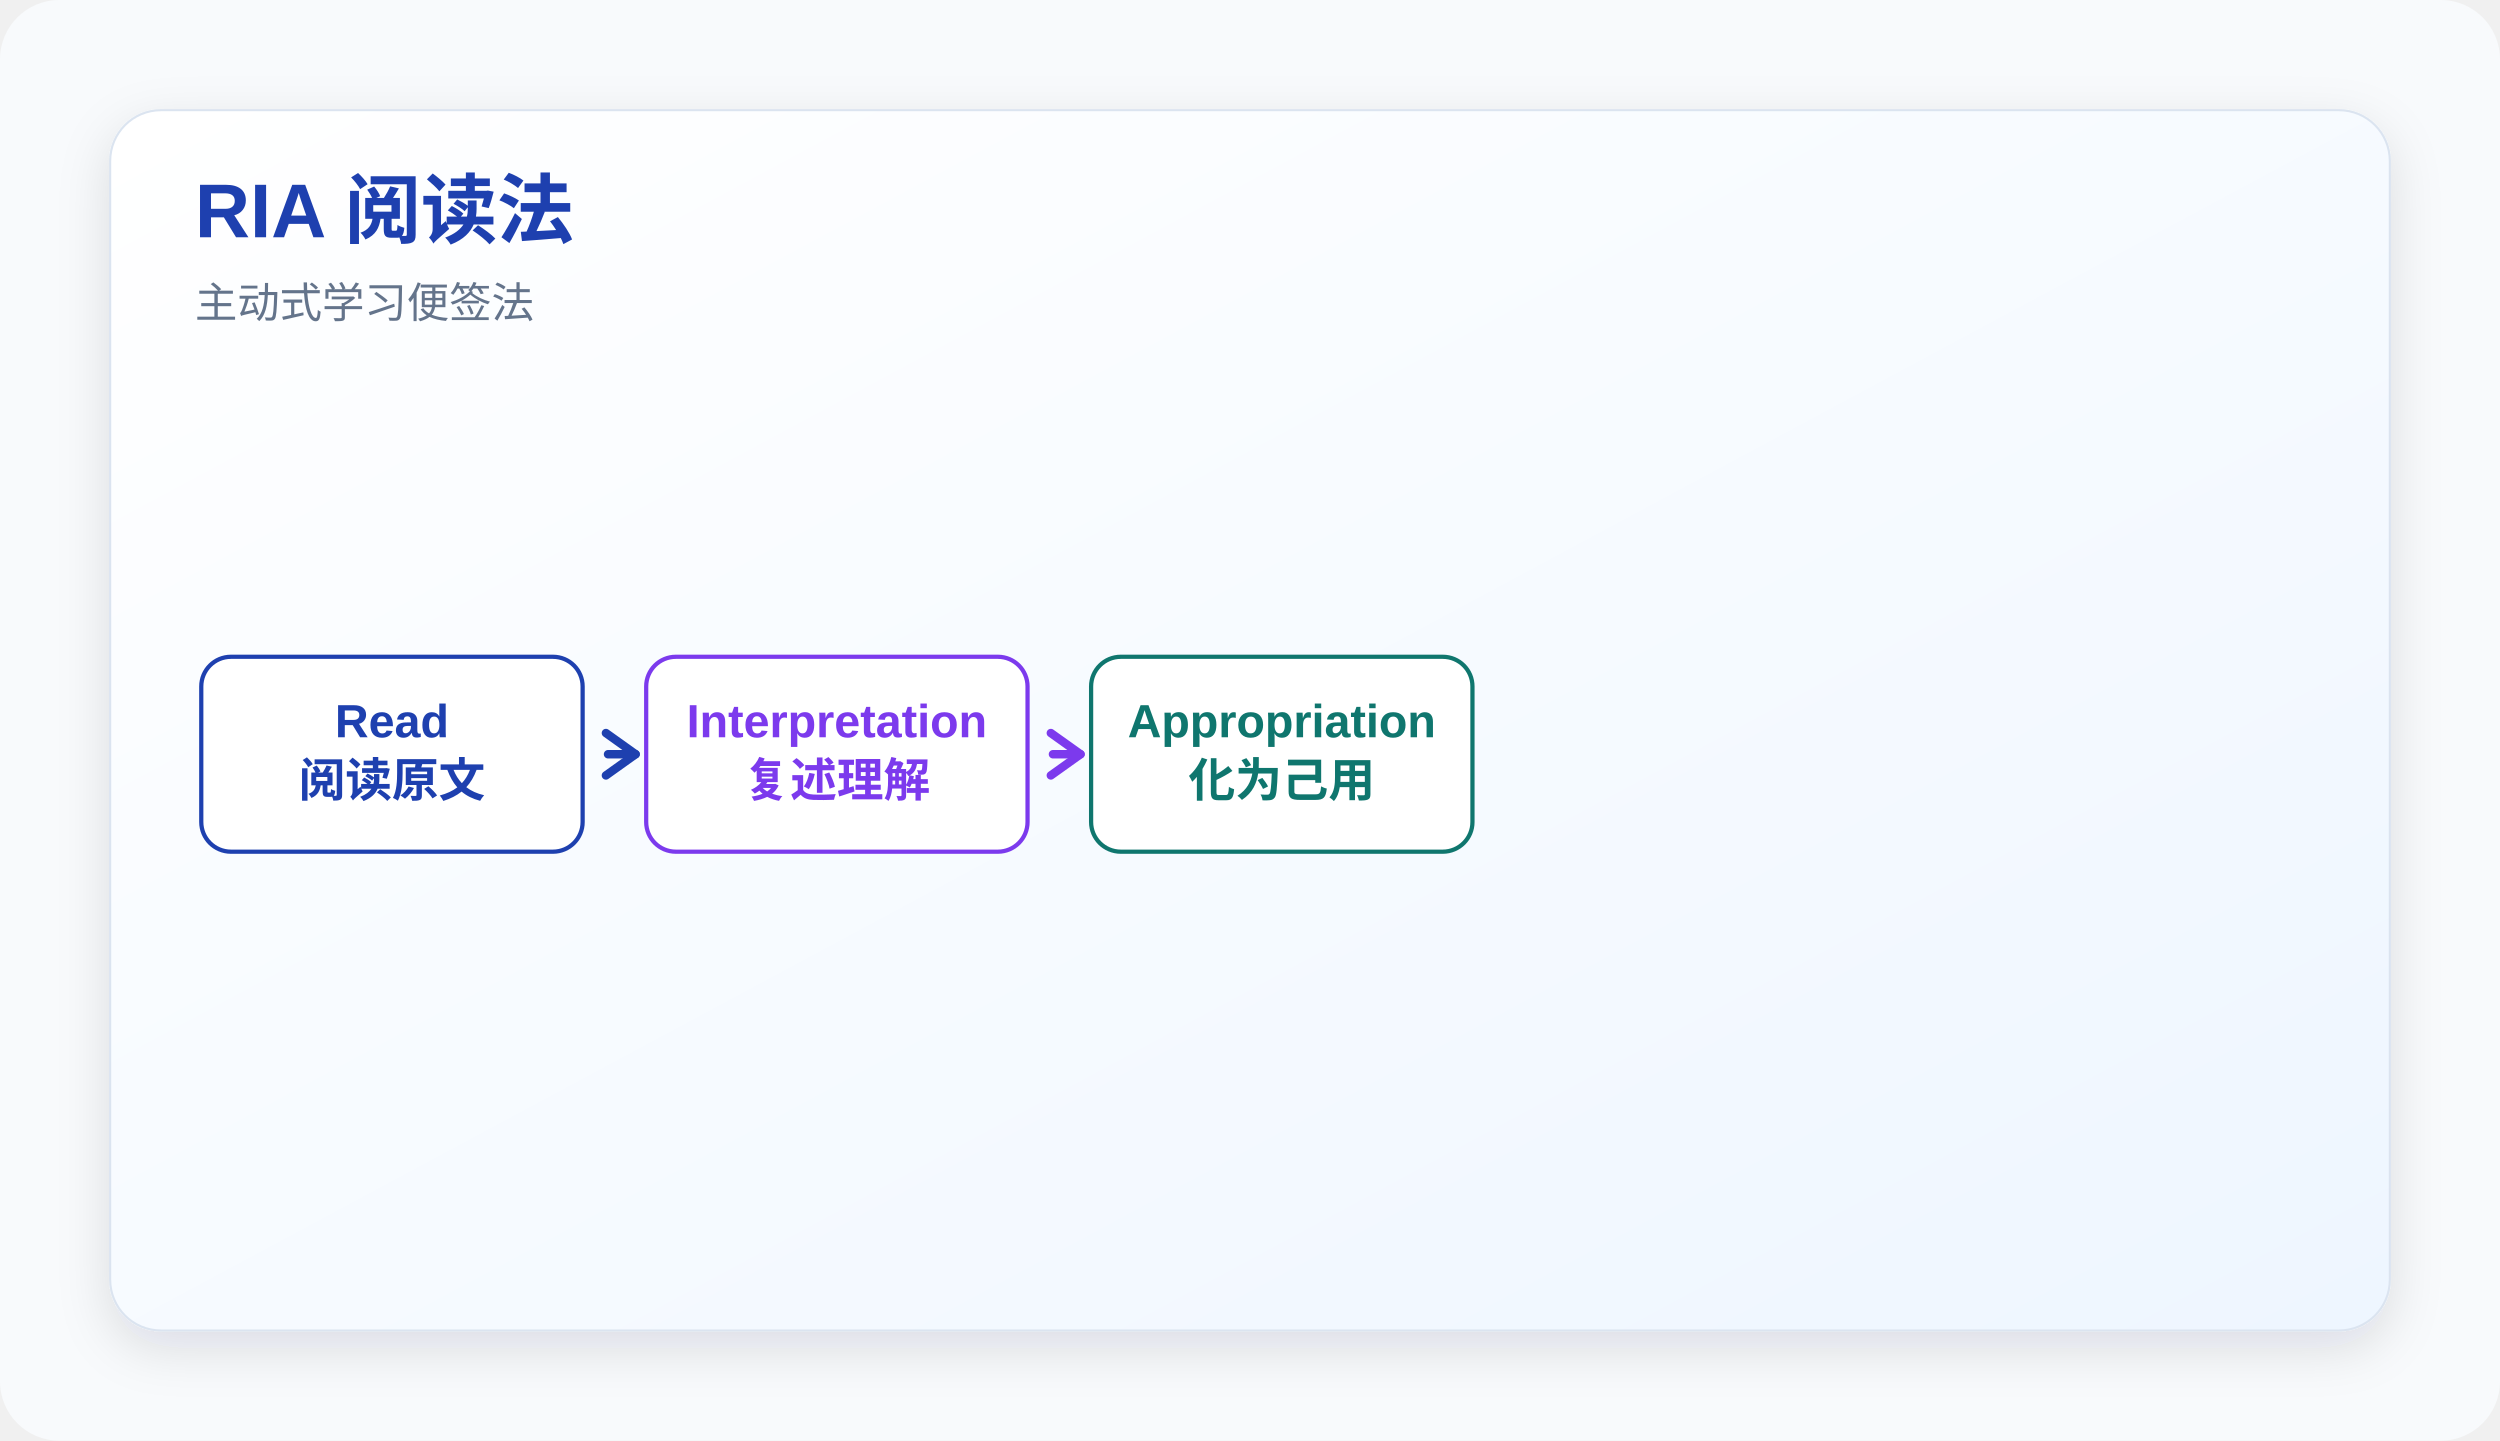
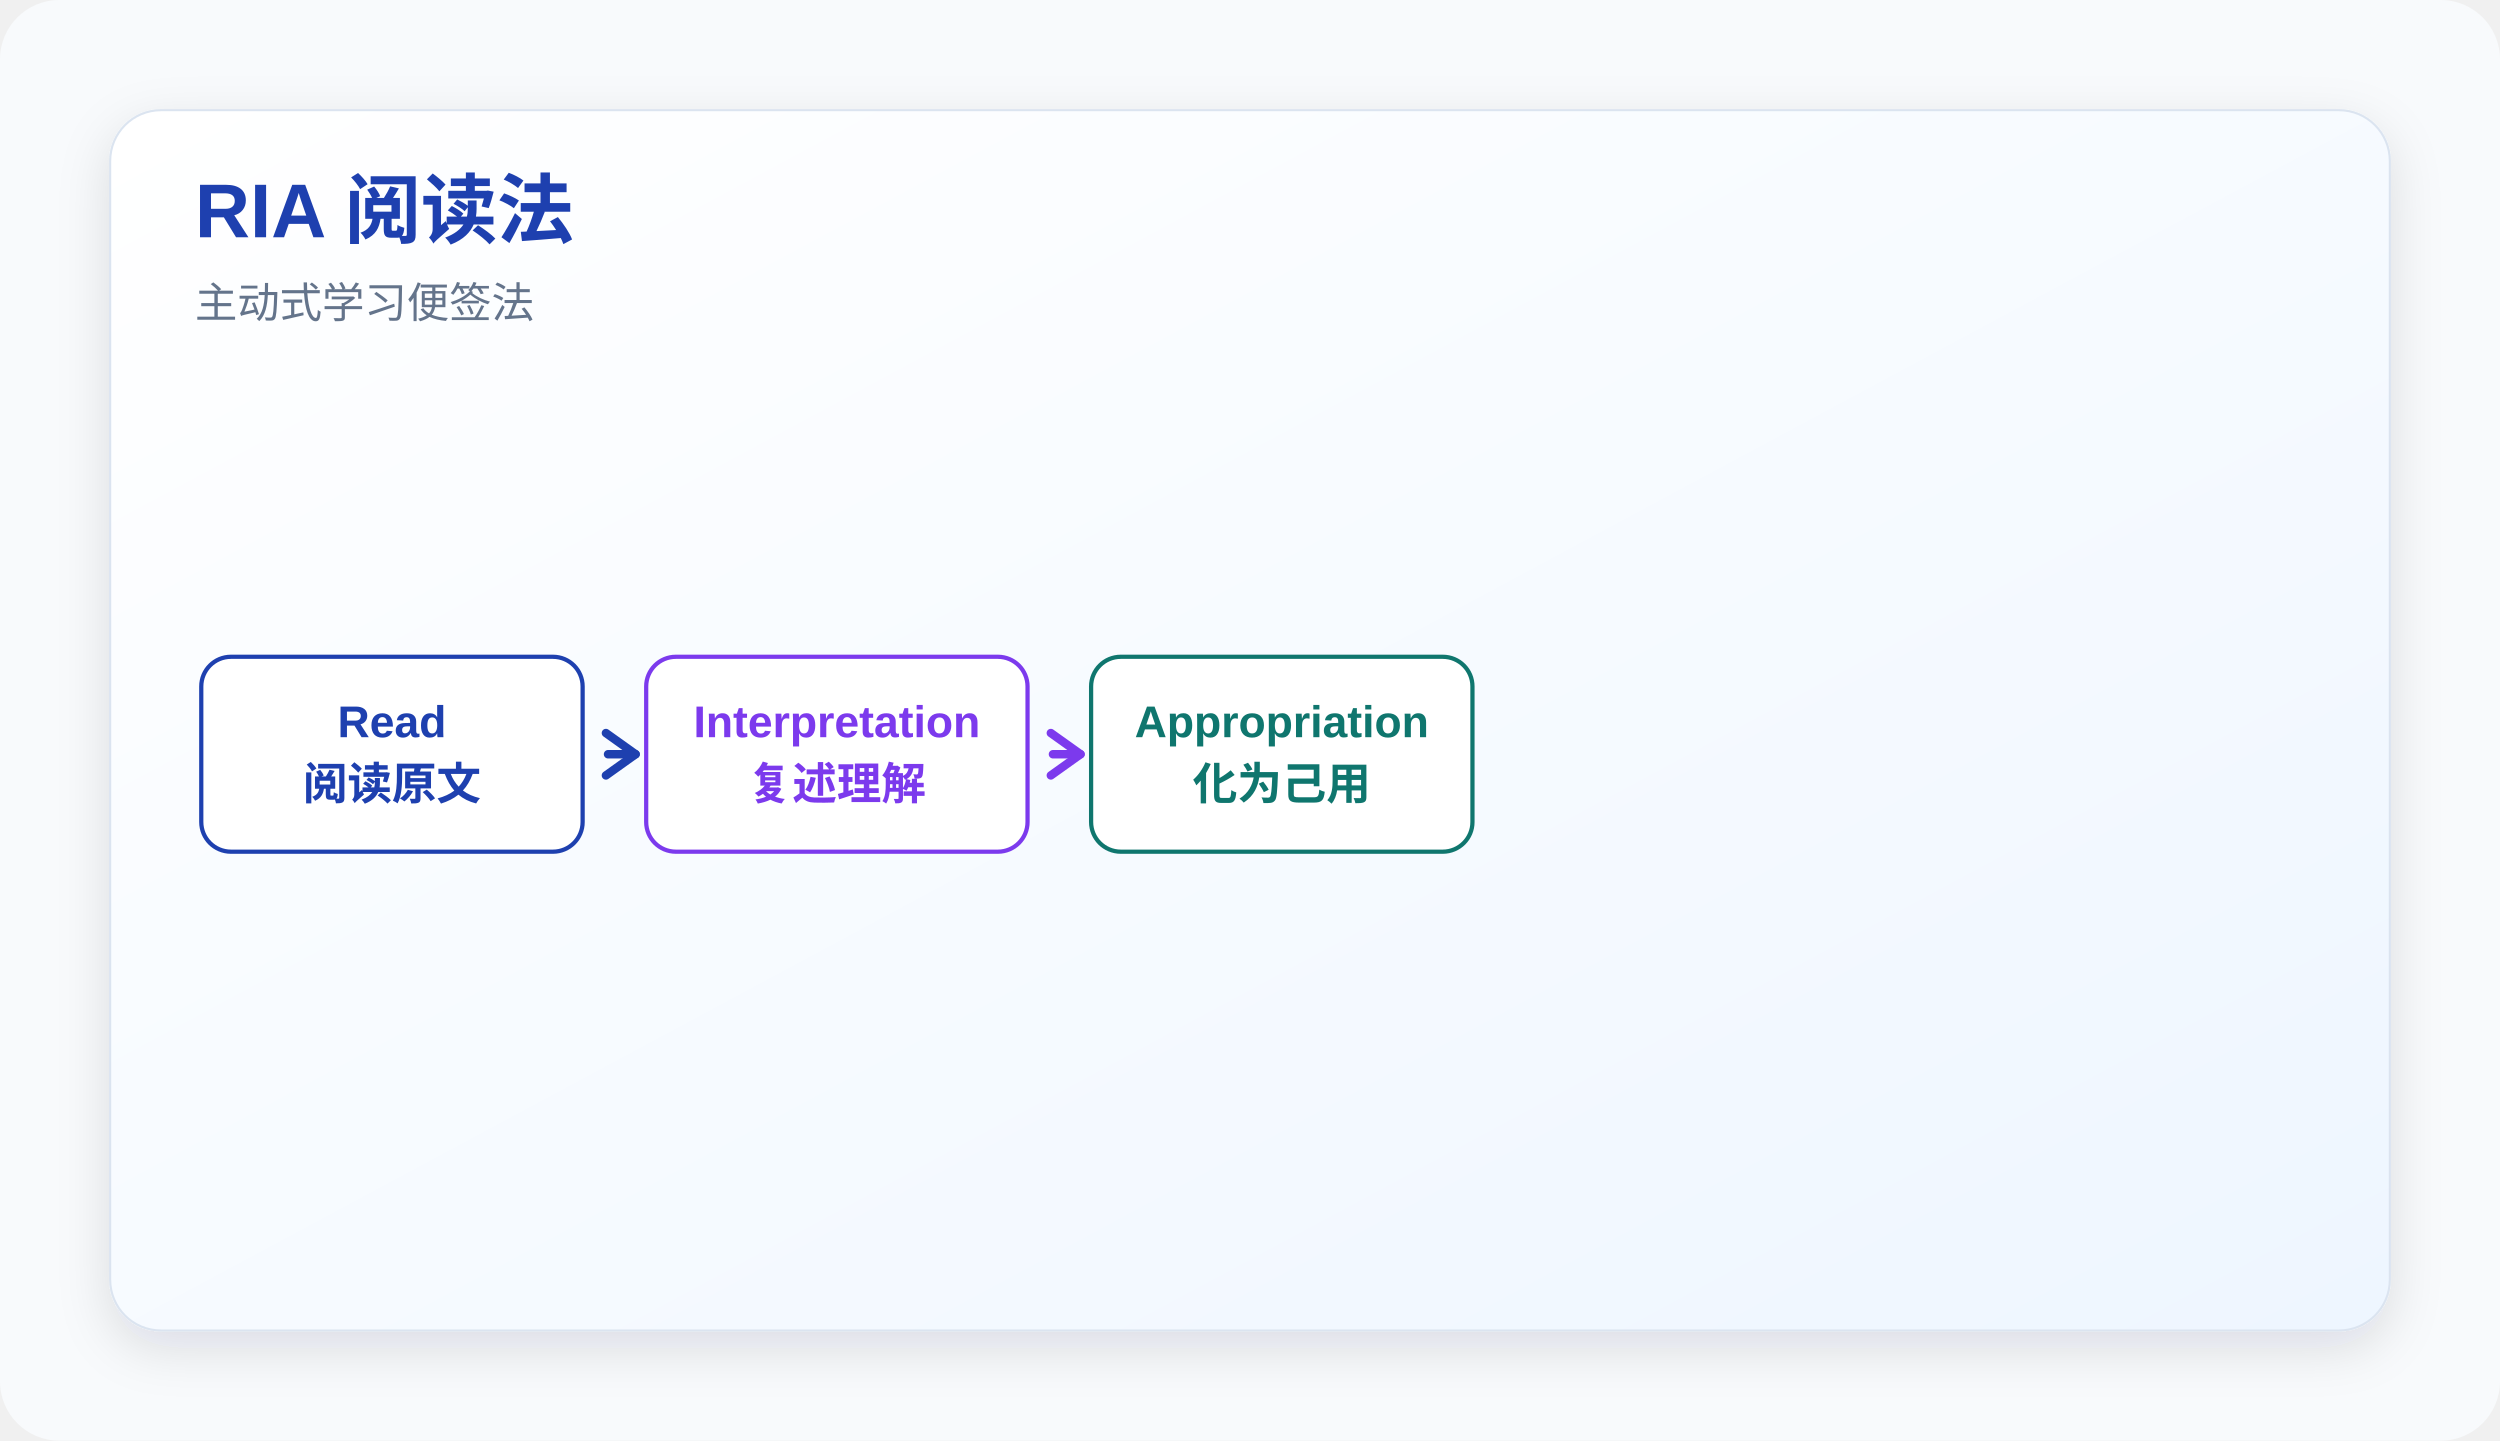
<svg xmlns="http://www.w3.org/2000/svg" width="1180" height="680" viewBox="0 0 1180 680" role="img" aria-label="RIA 阅读法">
  <defs>
    <linearGradient id="bg" x1="0" y1="0" x2="1" y2="1">
      <stop offset="0" stop-color="#ffffff" />
      <stop offset="1" stop-color="#eef6ff" />
    </linearGradient>
    <filter id="shadow" x="-20%" y="-20%" width="140%" height="140%">
      <feDropShadow dx="0" dy="8" stdDeviation="12" flood-color="#0f172a" flood-opacity="0.12" />
    </filter>
  </defs>
  <rect width="1180" height="680" rx="28" fill="#f8fafc" />
  <rect x="52" y="52" width="1076" height="576" rx="24" fill="url(#bg)" stroke="#dbe4f0" filter="url(#shadow)" />
  <text x="92" y="112" text-anchor="start" font-family="-apple-system,BlinkMacSystemFont,'Segoe UI','Microsoft YaHei',Arial,sans-serif" font-size="36" font-weight="800" fill="#1e40af">RIA 阅读法</text>
  <text x="92" y="150" text-anchor="start" font-family="-apple-system,BlinkMacSystemFont,'Segoe UI','Microsoft YaHei',Arial,sans-serif" font-size="20" font-weight="500" fill="#64748b">主动式学习便签法</text>
  <rect x="95" y="310" width="180" height="92" rx="14" fill="#fff" stroke="#1e40af" stroke-width="2" />
-   <text x="185" y="348" text-anchor="middle" font-family="-apple-system,BlinkMacSystemFont,'Segoe UI','Microsoft YaHei',Arial,sans-serif" font-size="22" font-weight="800" fill="#1e40af">Read</text>
-   <text x="185" y="376" text-anchor="middle" font-family="-apple-system,BlinkMacSystemFont,'Segoe UI','Microsoft YaHei',Arial,sans-serif" font-size="22" font-weight="800" fill="#1e40af">阅读原文</text>
+   <text x="185" y="342" text-anchor="middle" dominant-baseline="middle" font-family="-apple-system,BlinkMacSystemFont,'Segoe UI','Microsoft YaHei',Arial,sans-serif" font-size="21" font-weight="800" fill="#1e40af">Read</text>
+   <text x="185" y="370" text-anchor="middle" dominant-baseline="middle" font-family="-apple-system,BlinkMacSystemFont,'Segoe UI','Microsoft YaHei',Arial,sans-serif" font-size="21" font-weight="800" fill="#1e40af">阅读原文</text>
  <path d="M287 356 L300 356" stroke="#1e40af" stroke-width="4" stroke-linecap="round" />
  <path d="M286 346 L300 356 L286 366" fill="none" stroke="#1e40af" stroke-width="4" stroke-linecap="round" stroke-linejoin="round" />
  <rect x="305" y="310" width="180" height="92" rx="14" fill="#fff" stroke="#7c3aed" stroke-width="2" />
-   <text x="395" y="348" text-anchor="middle" font-family="-apple-system,BlinkMacSystemFont,'Segoe UI','Microsoft YaHei',Arial,sans-serif" font-size="22" font-weight="800" fill="#7c3aed">Interpretation</text>
-   <text x="395" y="376" text-anchor="middle" font-family="-apple-system,BlinkMacSystemFont,'Segoe UI','Microsoft YaHei',Arial,sans-serif" font-size="22" font-weight="800" fill="#7c3aed">复述理解</text>
+   <text x="395" y="342" text-anchor="middle" dominant-baseline="middle" font-family="-apple-system,BlinkMacSystemFont,'Segoe UI','Microsoft YaHei',Arial,sans-serif" font-size="21" font-weight="800" fill="#7c3aed">Interpretation</text>
+   <text x="395" y="370" text-anchor="middle" dominant-baseline="middle" font-family="-apple-system,BlinkMacSystemFont,'Segoe UI','Microsoft YaHei',Arial,sans-serif" font-size="21" font-weight="800" fill="#7c3aed">复述理解</text>
  <path d="M497 356 L510 356" stroke="#7c3aed" stroke-width="4" stroke-linecap="round" />
  <path d="M496 346 L510 356 L496 366" fill="none" stroke="#7c3aed" stroke-width="4" stroke-linecap="round" stroke-linejoin="round" />
  <rect x="515" y="310" width="180" height="92" rx="14" fill="#fff" stroke="#0f766e" stroke-width="2" />
-   <text x="605" y="348" text-anchor="middle" font-family="-apple-system,BlinkMacSystemFont,'Segoe UI','Microsoft YaHei',Arial,sans-serif" font-size="22" font-weight="800" fill="#0f766e">Appropriation</text>
-   <text x="605" y="376" text-anchor="middle" font-family="-apple-system,BlinkMacSystemFont,'Segoe UI','Microsoft YaHei',Arial,sans-serif" font-size="22" font-weight="800" fill="#0f766e">化为己用</text>
+   <text x="605" y="342" text-anchor="middle" dominant-baseline="middle" font-family="-apple-system,BlinkMacSystemFont,'Segoe UI','Microsoft YaHei',Arial,sans-serif" font-size="21" font-weight="800" fill="#0f766e">Appropriation</text>
+   <text x="605" y="370" text-anchor="middle" dominant-baseline="middle" font-family="-apple-system,BlinkMacSystemFont,'Segoe UI','Microsoft YaHei',Arial,sans-serif" font-size="21" font-weight="800" fill="#0f766e">化为己用</text>
</svg>
